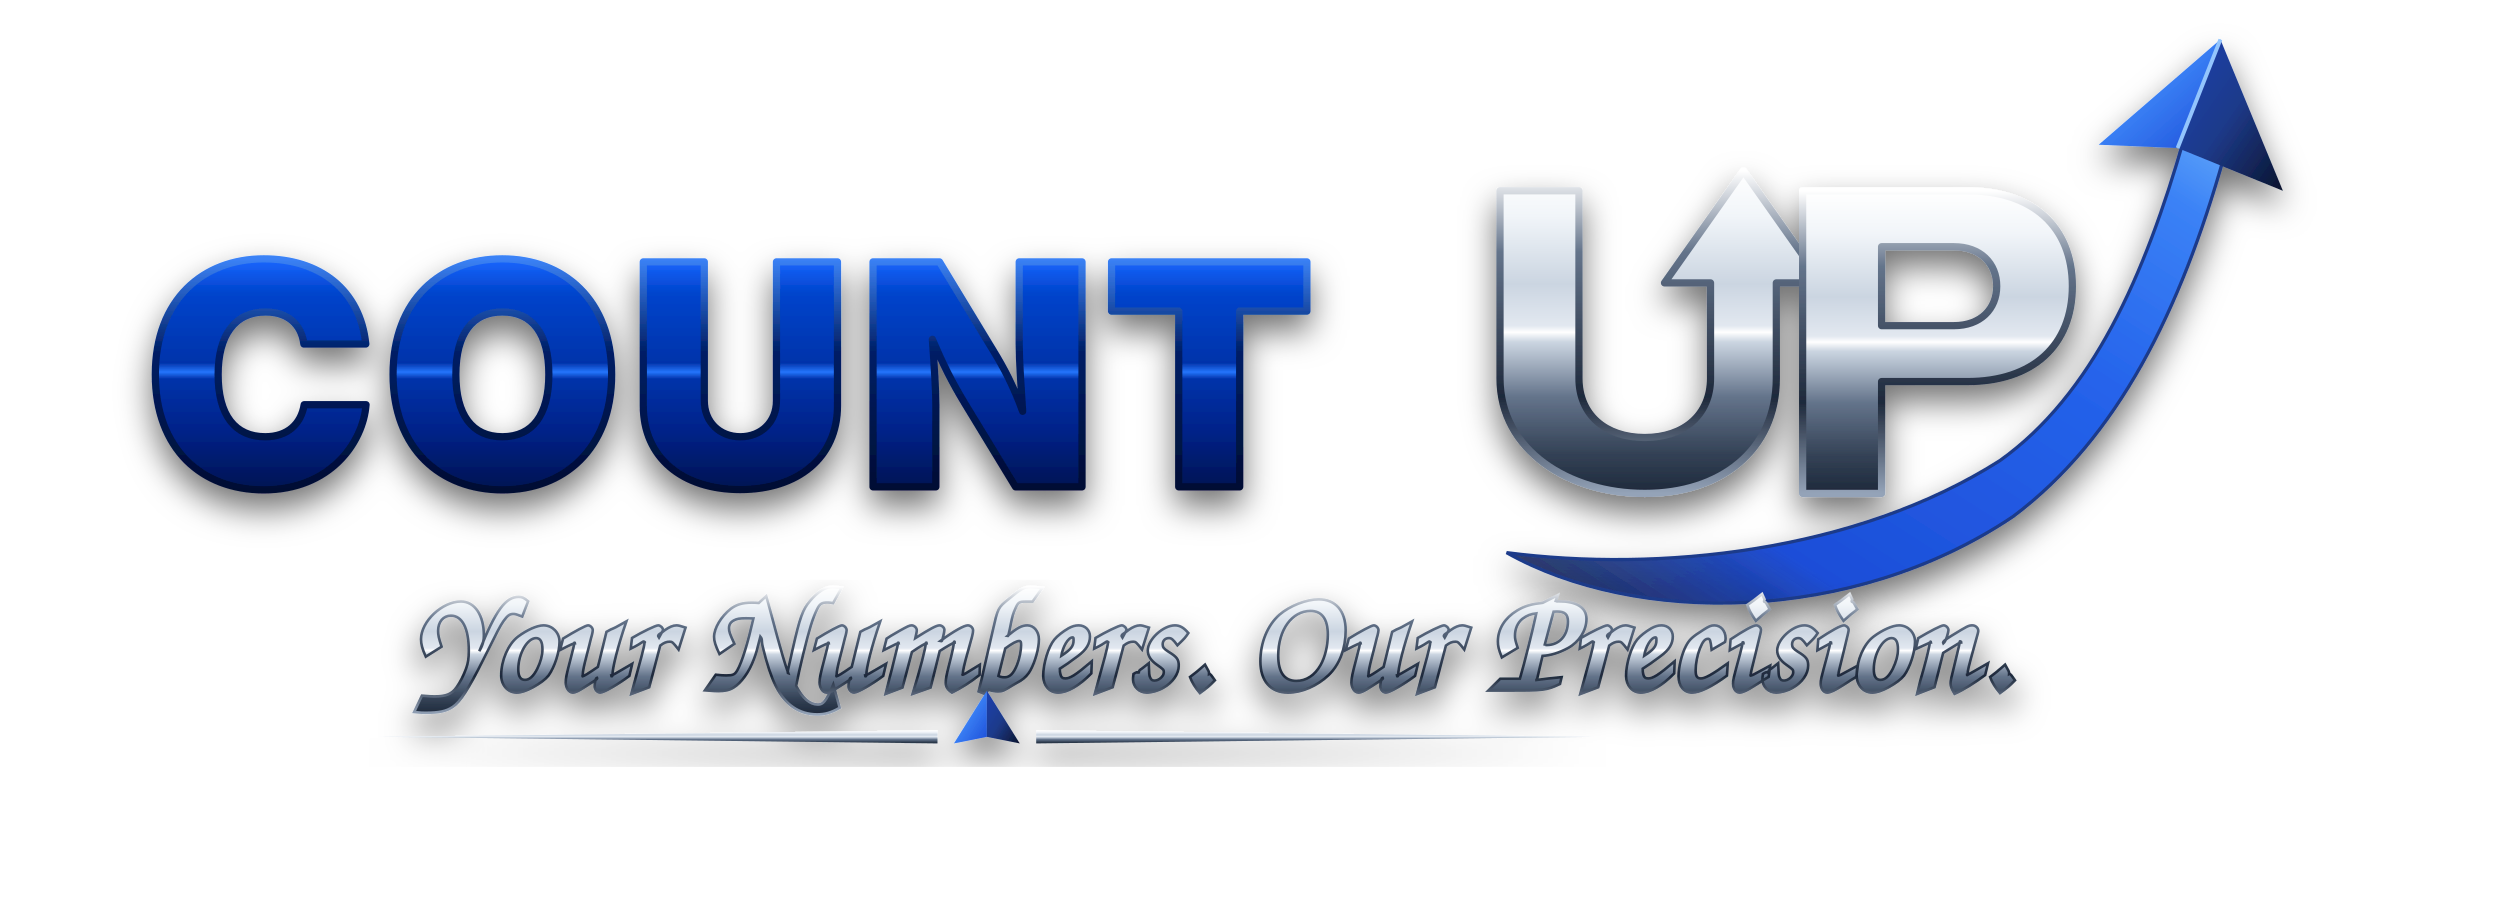
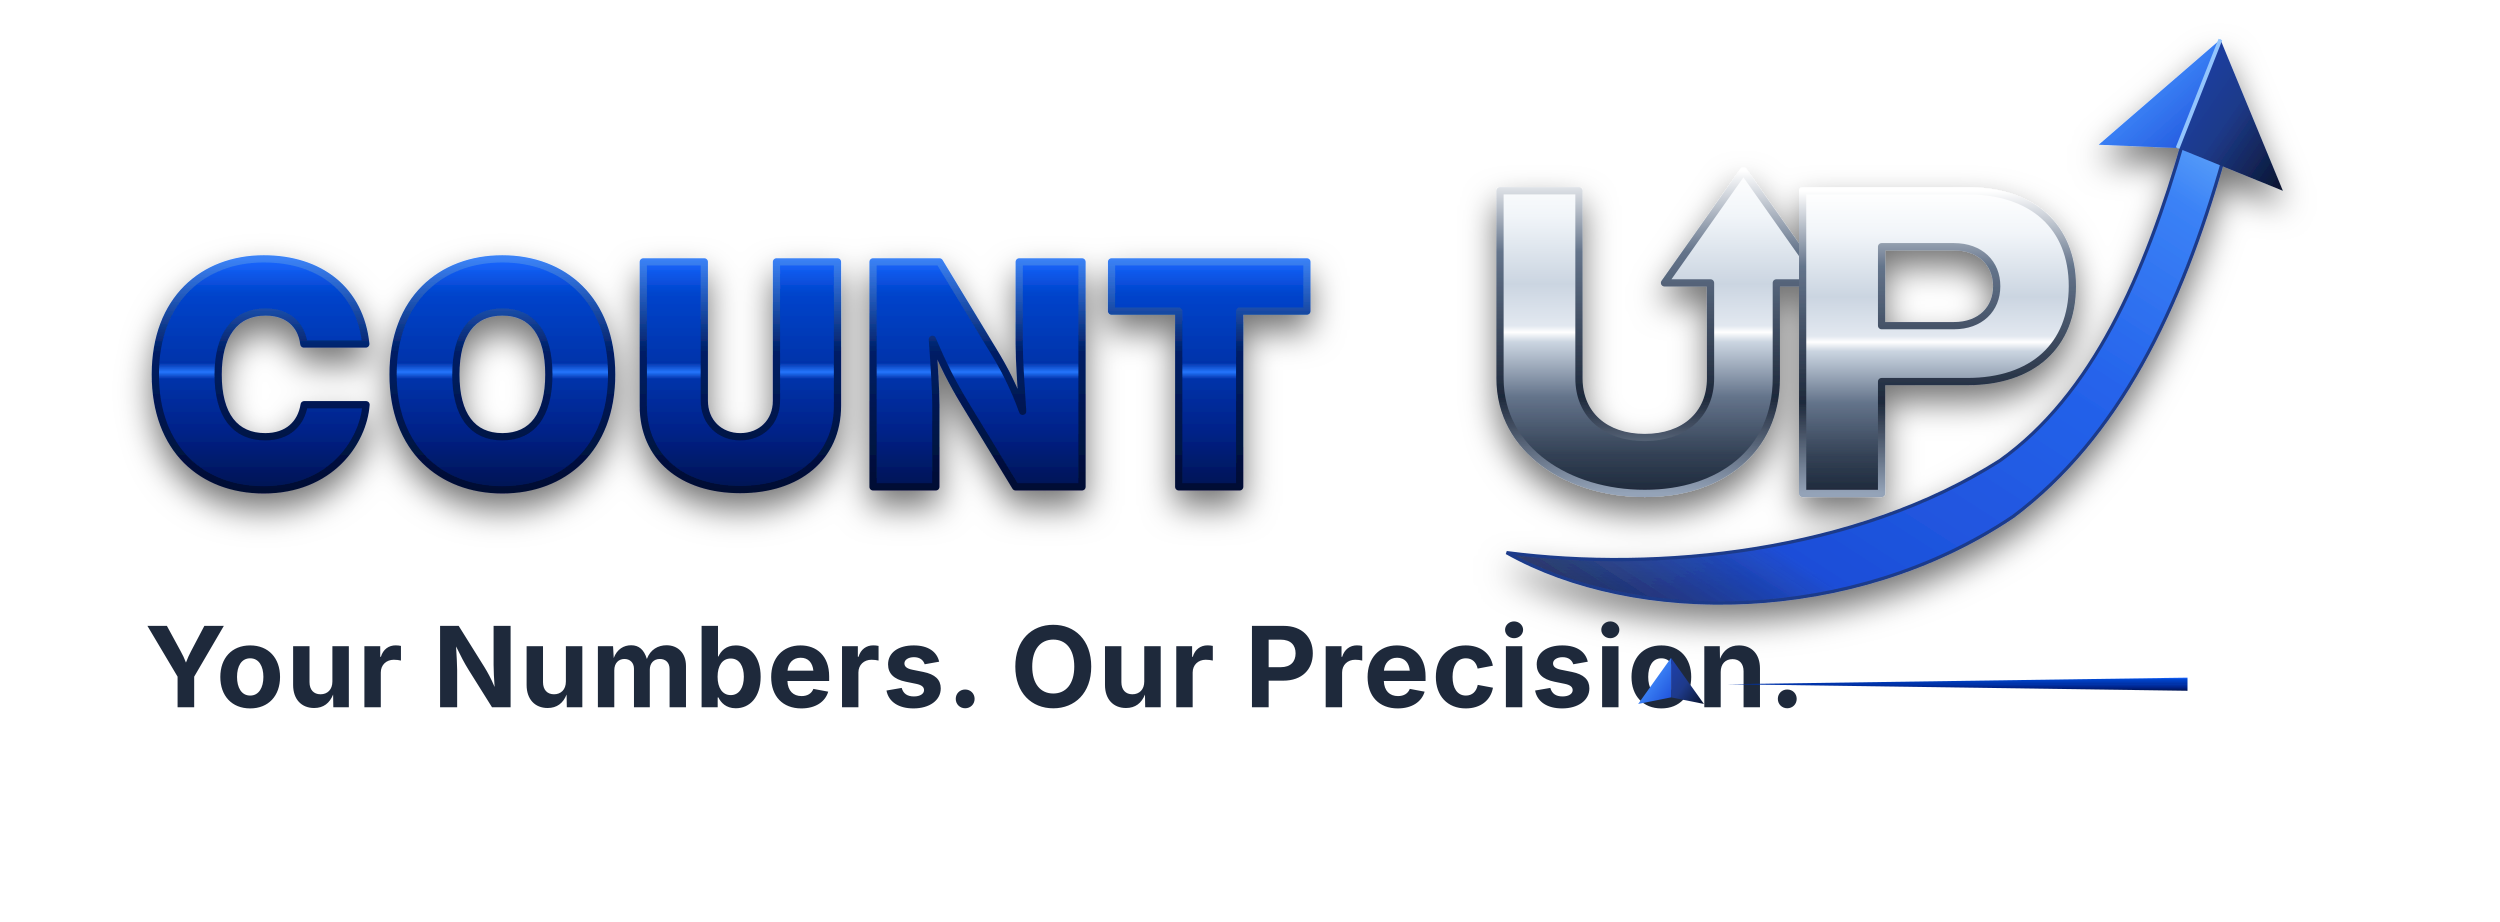
<svg xmlns="http://www.w3.org/2000/svg" viewBox="0 0 760 280" width="100%" height="100%">
  <defs>
    <linearGradient id="blue-body" x1="0%" y1="0%" x2="0%" y2="100%">
      <stop offset="0%" stop-color="#1A66FF" />
      <stop offset="15%" stop-color="#0044CC" />
      <stop offset="45%" stop-color="#0033AA" />
      <stop offset="49%" stop-color="#2575FC" />
      <stop offset="52%" stop-color="#0033AA" />
      <stop offset="75%" stop-color="#002288" />
      <stop offset="100%" stop-color="#001452" />
    </linearGradient>
    <linearGradient id="blue-stroke" x1="0%" y1="0%" x2="0%" y2="100%">
      <stop offset="0%" stop-color="#3B82F6" />
      <stop offset="40%" stop-color="#001F66" />
      <stop offset="100%" stop-color="#000D33" />
    </linearGradient>
    <linearGradient id="chrome-body" x1="0%" y1="0%" x2="0%" y2="100%">
      <stop offset="0%" stop-color="#FFFFFF" />
      <stop offset="14%" stop-color="#F1F5F9" />
      <stop offset="35%" stop-color="#CBD5E1" />
      <stop offset="48%" stop-color="#E2E8F0" />
      <stop offset="50%" stop-color="#FFFFFF" />
      <stop offset="53%" stop-color="#CBD5E1" />
      <stop offset="70%" stop-color="#64748B" />
      <stop offset="88%" stop-color="#334155" />
      <stop offset="100%" stop-color="#1E293B" />
    </linearGradient>
    <linearGradient id="chrome-stroke" x1="0%" y1="0%" x2="0%" y2="100%">
      <stop offset="0%" stop-color="#FFFFFF" />
      <stop offset="25%" stop-color="#64748B" />
      <stop offset="70%" stop-color="#1E293B" />
      <stop offset="100%" stop-color="#94A3B8" />
    </linearGradient>
    <linearGradient id="swoop-gradient" x1="0%" y1="100%" x2="100%" y2="0%">
      <stop offset="0%" stop-color="#09142E" stop-opacity="0.8" />
      <stop offset="25%" stop-color="#1D4ED8" />
      <stop offset="65%" stop-color="#2563EB" />
      <stop offset="90%" stop-color="#3B82F6" />
      <stop offset="100%" stop-color="#60A5FA" />
    </linearGradient>
    <linearGradient id="arrow-facet-light" x1="0%" y1="0%" x2="100%" y2="100%">
      <stop offset="0%" stop-color="#60A5FA" />
      <stop offset="45%" stop-color="#3B82F6" />
      <stop offset="100%" stop-color="#1D4ED8" />
    </linearGradient>
    <linearGradient id="arrow-facet-dark" x1="0%" y1="0%" x2="100%" y2="100%">
      <stop offset="0%" stop-color="#1E40AF" />
      <stop offset="50%" stop-color="#1E3A8A" />
      <stop offset="100%" stop-color="#09142E" />
    </linearGradient>
    <filter id="metal-shadow" x="-15%" y="-15%" width="130%" height="130%">
      <feDropShadow dx="0" dy="5" stdDeviation="5" flood-color="#000000" flood-opacity="0.55" />
    </filter>
  </defs>
  <g filter="url(#metal-shadow)">
    <text x="44" y="148" font-family="'Montserrat', 'Arial Black', -apple-system, sans-serif" font-weight="900" font-size="94" letter-spacing="2px" fill="url(#blue-body)" stroke="url(#blue-stroke)" stroke-width="2.2" stroke-linejoin="round">COUNT</text>
    <g fill="url(#chrome-body)" stroke="url(#chrome-stroke)" stroke-width="2.2" stroke-linejoin="round">
      <path d="M 456 58 L 480 58 L 480 115 C 480 126 488 133 500 133 C 512 133 520 126 520 115 L 520 86 L 506 86 L 530 52 L 554 86 L 540 86 L 540 115 C 540 137 523 150 500 150 C 477 150 456 137 456 115 Z" />
      <path d="M 548 58 L 598 58 C 618 58 630 69 630 87 C 630 105 618 116 598 116 L 572 116 L 572 150 L 548 150 Z M 572 75 L 572 99 L 594 99 C 602 99 607 94 607 87 C 607 80 602 75 594 75 Z" />
    </g>
    <path d="M 458 168 C 504 174 564 168 608 140 C 636 120 652 84 664 42 L 676 48 C 663 94 644 133 612 157 C 563 190 497 190 458 168 Z" fill="url(#swoop-gradient)" stroke="#1E3A8A" stroke-width="1" />
    <polygon points="675,12 638,44 662,45" fill="url(#arrow-facet-light)" />
    <polygon points="675,12 662,45 694,58" fill="url(#arrow-facet-dark)" />
    <line x1="675" y1="12" x2="662" y2="45" stroke="#93C5FD" stroke-width="1.2" />
  </g>
-   <g filter="url(#metal-shadow)">
-     <text x="125" y="210" font-family="'Dancing Script', 'Brush Script MT', 'Great Vibes', cursive" font-size="44" font-weight="700" font-style="italic" letter-spacing="1px" fill="url(#chrome-body)" stroke="url(#chrome-stroke)" stroke-width="0.8">Your Numbers. Our Precision.</text>
-     <path d="M 115 224 L 285 222 L 285 226 Z" fill="url(#chrome-body)" />
-     <path d="M 315 222 L 485 224 L 315 226 Z" fill="url(#chrome-body)" />
-     <polygon points="300,210 290,226 300,224" fill="url(#arrow-facet-light)" />
-     <polygon points="300,210 300,224 310,226" fill="url(#arrow-facet-dark)" />
+   <g>
+     <text x="44" y="215" font-family="'Inter', -apple-system, BlinkMacSystemFont, 'Segoe UI', Roboto, sans-serif" font-size="34" font-weight="700" letter-spacing="0.5px" fill="#1E293B">Your Numbers. Our Precision.</text>
+     <path d="M 525 208 L 665 206 L 665 210 Z" fill="url(#blue-body)" />
+     <polygon points="508,200 498,214 508,212" fill="url(#arrow-facet-light)" />
+     <polygon points="508,200 508,212 518,214" fill="url(#arrow-facet-dark)" />
  </g>
</svg>
